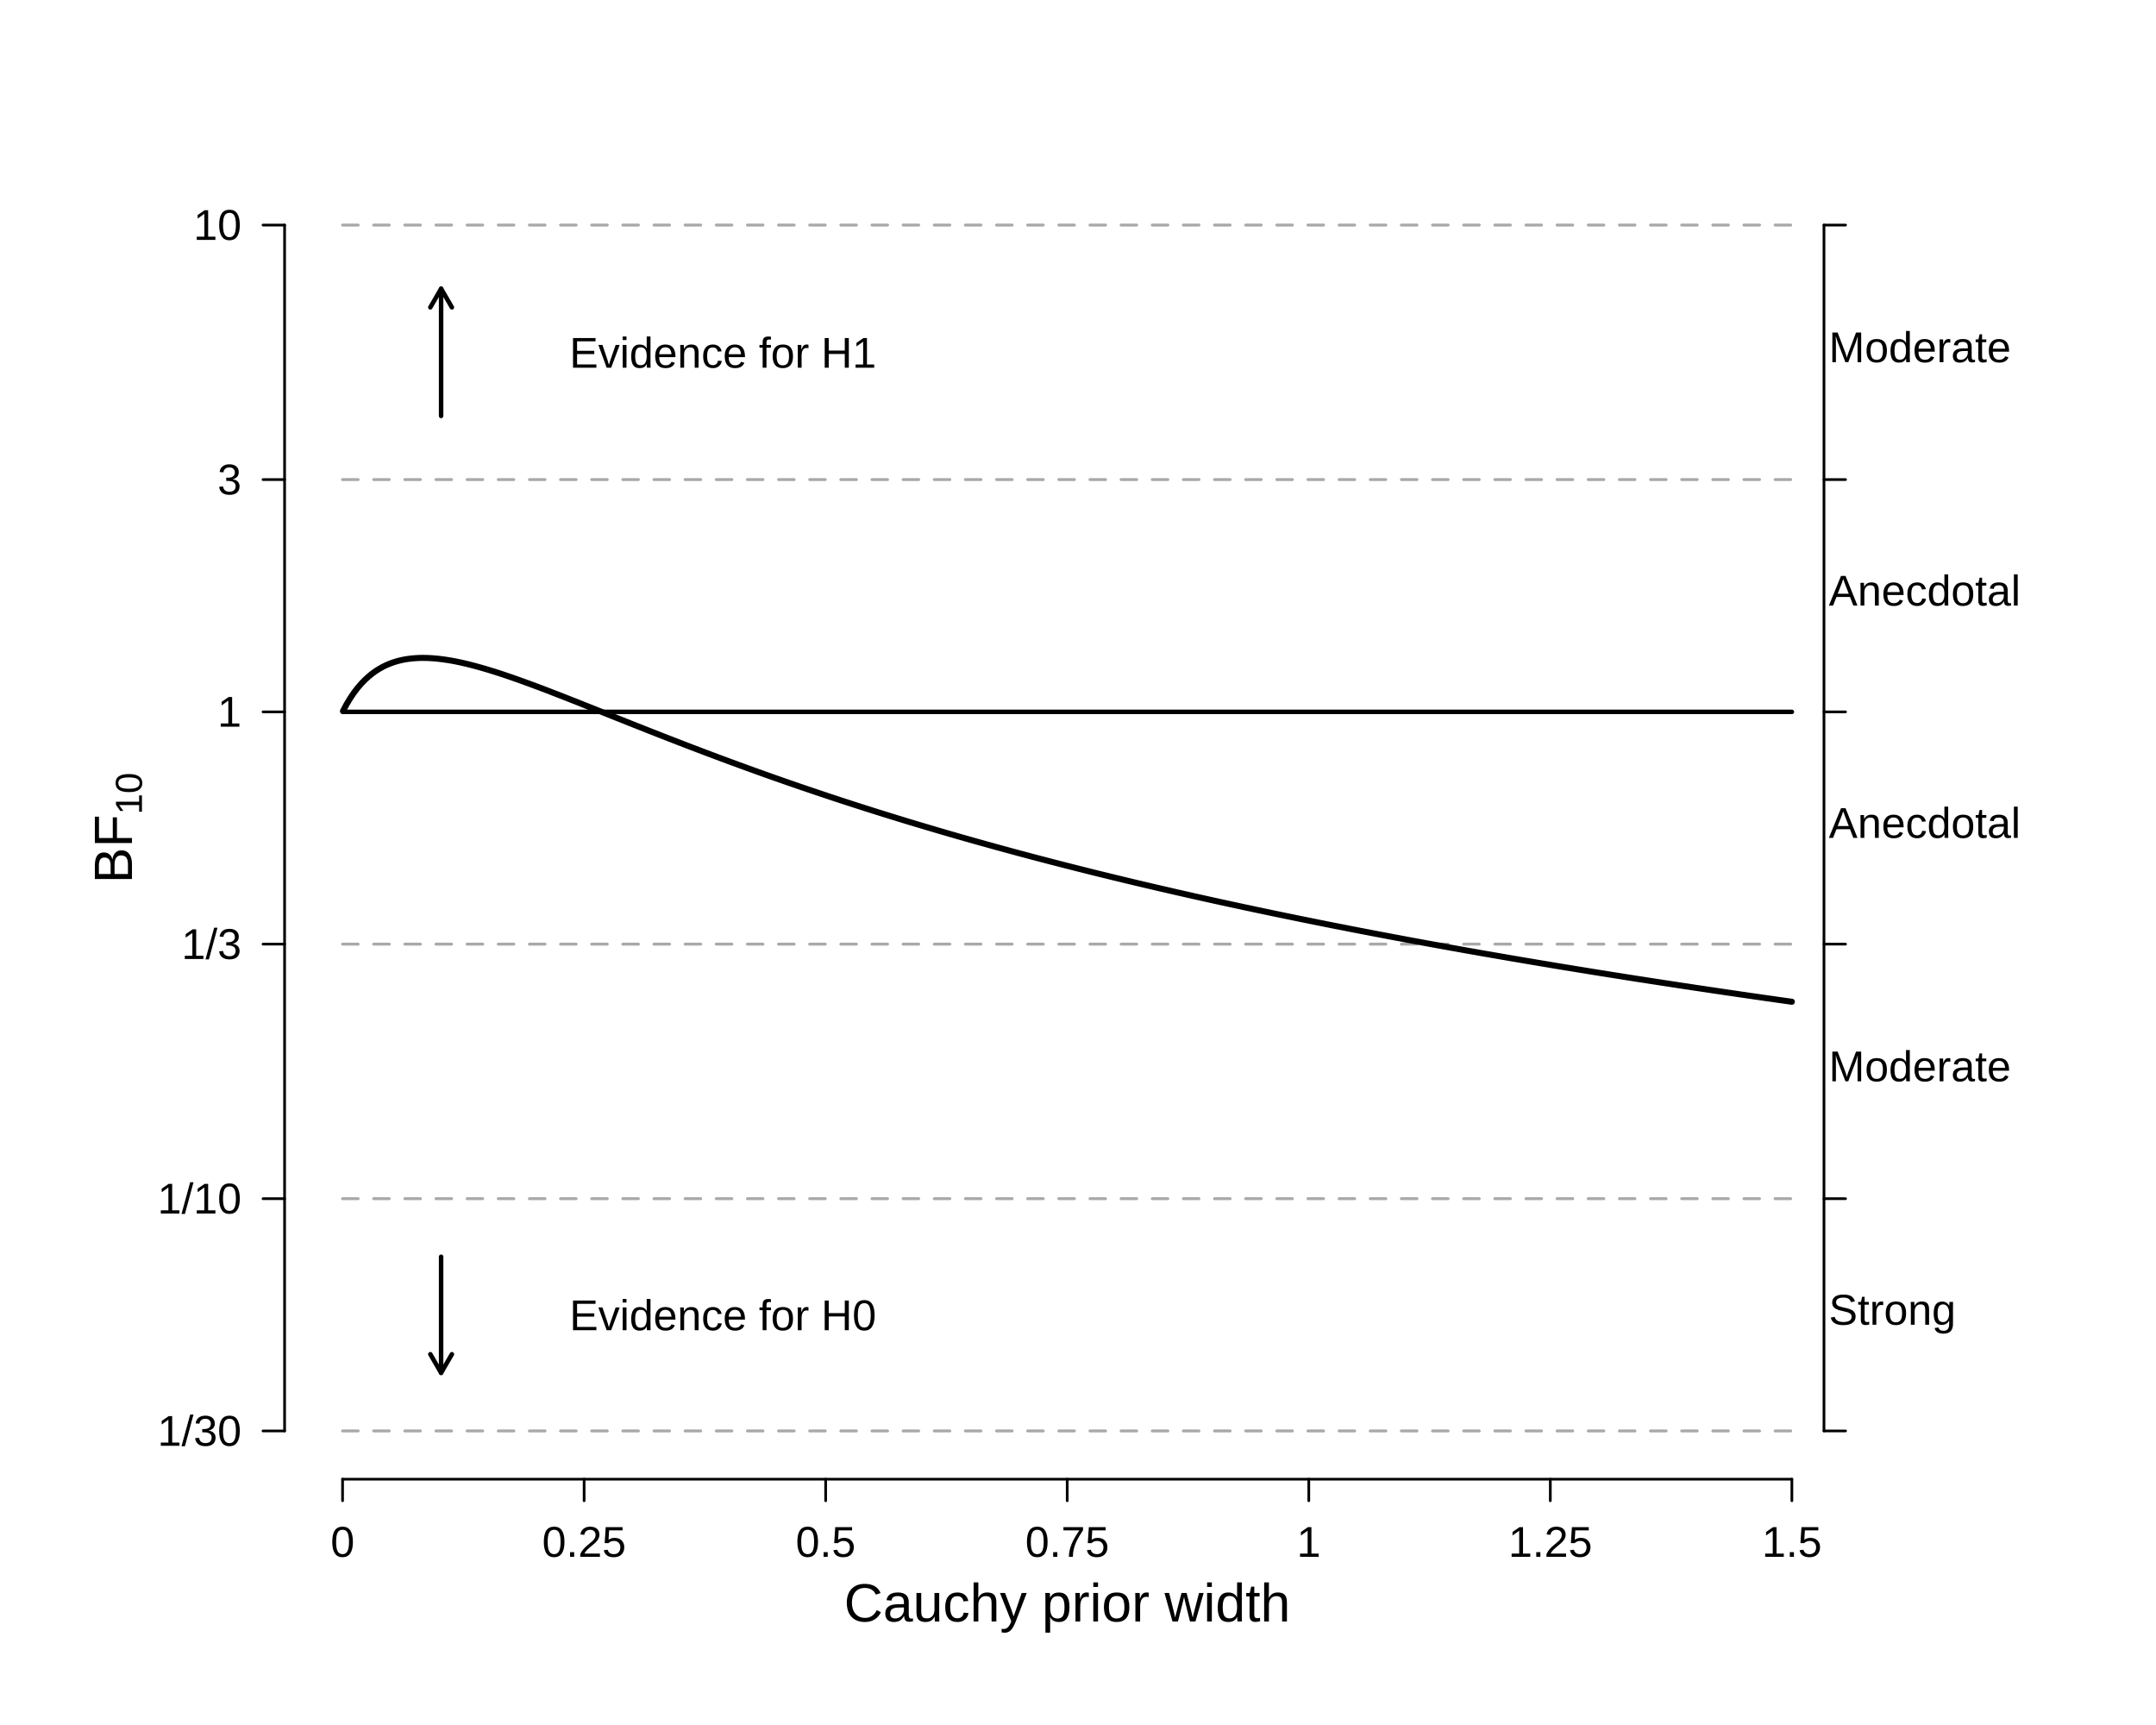
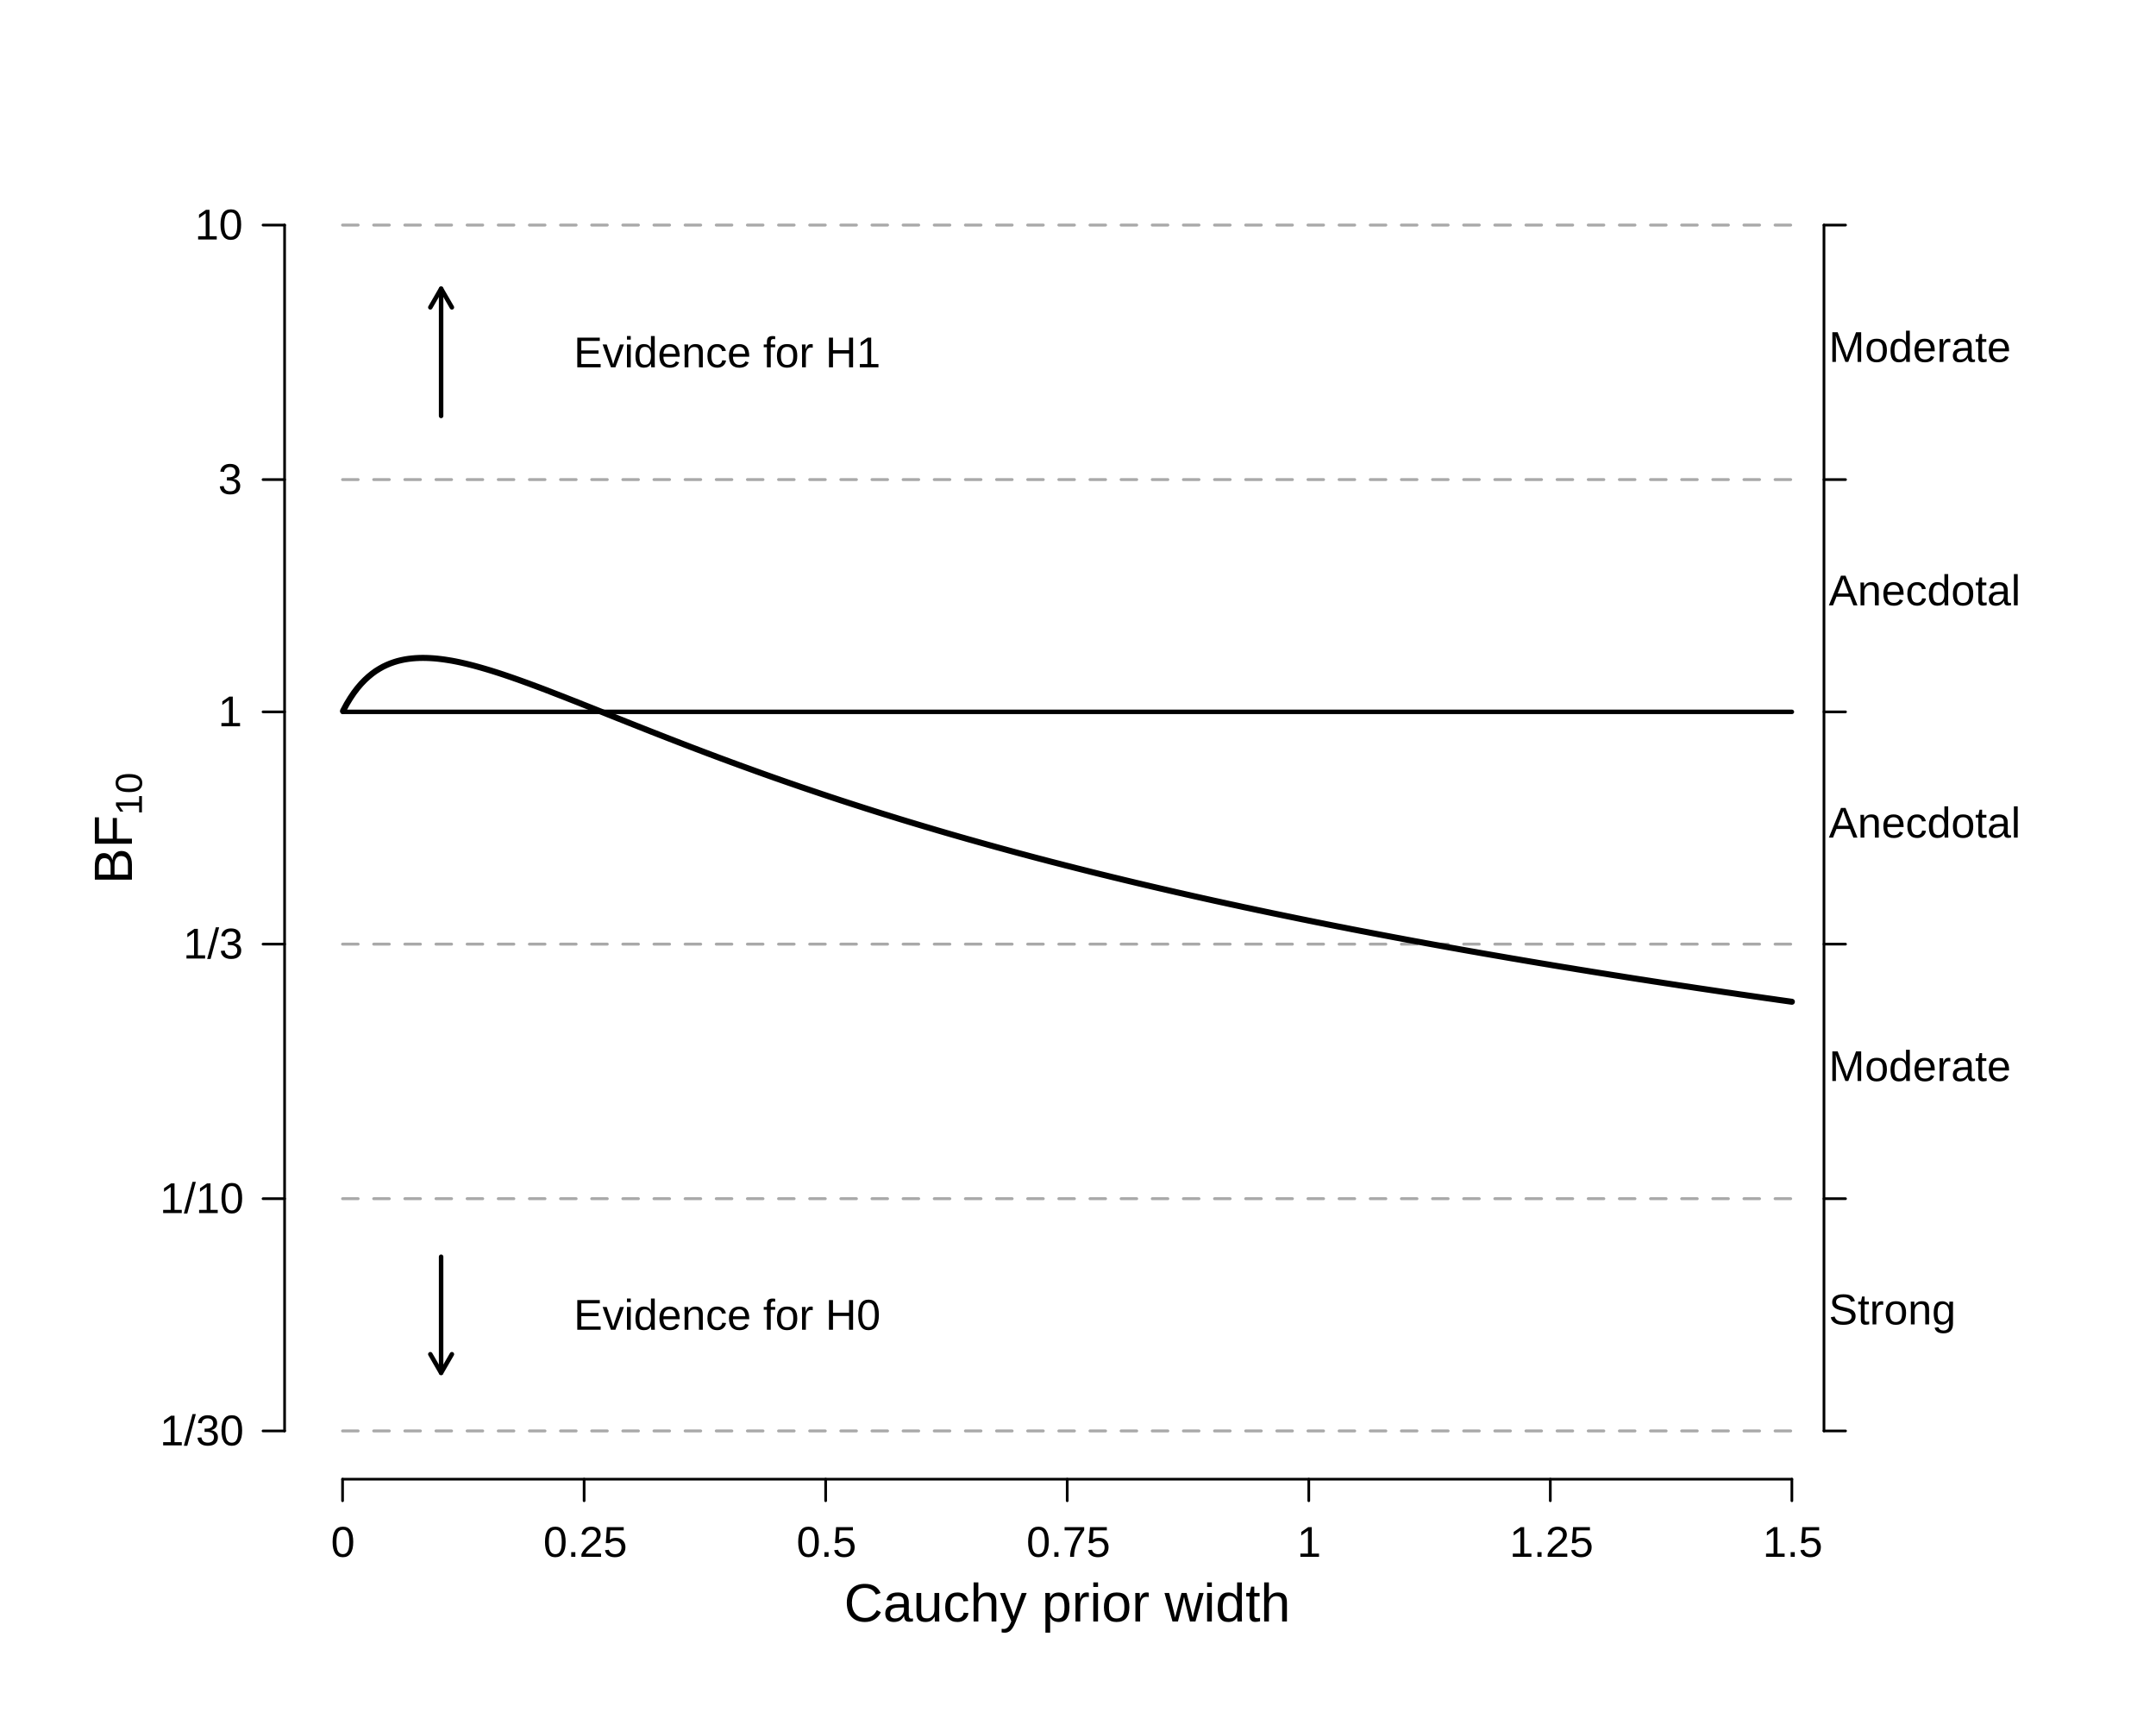
<svg xmlns="http://www.w3.org/2000/svg" viewBox="0 0 720.00 576.00">
  <defs>
    <style type="text/css">
    line, polyline, path, rect, circle {
      fill: none;
      stroke: #000000;
      stroke-linecap: round;
      stroke-linejoin: round;
      stroke-miterlimit: 10.00;
    }
  </style>
  </defs>
  <rect width="100%" height="100%" style="stroke: none; fill: #FFFFFF;" />
  <defs>
    <clipPath id="cpOTUuMDR8NjE3Ljc2fDQ5My45Mnw1OS4wNA==">
      <rect x="95.04" y="59.04" width="522.72" height="434.88" />
    </clipPath>
  </defs>
  <polyline points="114.40,477.81 598.40,477.81 " style="stroke-width: 0.98; stroke: #A9A9A9; stroke-dasharray: 5.20,5.20;" clip-path="url(#cpOTUuMDR8NjE3Ljc2fDQ5My45Mnw1OS4wNA==)" />
  <polyline points="114.40,400.26 598.40,400.26 " style="stroke-width: 0.98; stroke: #A9A9A9; stroke-dasharray: 5.20,5.20;" clip-path="url(#cpOTUuMDR8NjE3Ljc2fDQ5My45Mnw1OS4wNA==)" />
  <polyline points="114.40,315.26 598.40,315.26 " style="stroke-width: 0.98; stroke: #A9A9A9; stroke-dasharray: 5.20,5.20;" clip-path="url(#cpOTUuMDR8NjE3Ljc2fDQ5My45Mnw1OS4wNA==)" />
  <polyline points="114.40,237.70 598.40,237.70 " style="stroke-width: 0.98; stroke: #A9A9A9; stroke-dasharray: 5.20,5.20;" clip-path="url(#cpOTUuMDR8NjE3Ljc2fDQ5My45Mnw1OS4wNA==)" />
  <polyline points="114.40,160.14 598.40,160.14 " style="stroke-width: 0.98; stroke: #A9A9A9; stroke-dasharray: 5.20,5.20;" clip-path="url(#cpOTUuMDR8NjE3Ljc2fDQ5My45Mnw1OS4wNA==)" />
  <polyline points="114.40,75.15 598.40,75.15 " style="stroke-width: 0.98; stroke: #A9A9A9; stroke-dasharray: 5.20,5.20;" clip-path="url(#cpOTUuMDR8NjE3Ljc2fDQ5My45Mnw1OS4wNA==)" />
  <polyline points="114.40,237.70 598.40,237.70 " style="stroke-width: 1.50;" clip-path="url(#cpOTUuMDR8NjE3Ljc2fDQ5My45Mnw1OS4wNA==)" />
  <defs>
    <clipPath id="cpMHw3MjB8NTc2fDA=">
      <rect x="0.00" y="0.00" width="720.00" height="576.00" />
    </clipPath>
  </defs>
  <line x1="114.40" y1="493.92" x2="598.40" y2="493.92" style="stroke-width: 0.90;" clip-path="url(#cpMHw3MjB8NTc2fDA=)" />
  <line x1="114.40" y1="493.92" x2="114.40" y2="501.12" style="stroke-width: 0.90;" clip-path="url(#cpMHw3MjB8NTc2fDA=)" />
  <line x1="195.07" y1="493.92" x2="195.07" y2="501.12" style="stroke-width: 0.90;" clip-path="url(#cpMHw3MjB8NTc2fDA=)" />
  <line x1="275.73" y1="493.92" x2="275.73" y2="501.12" style="stroke-width: 0.90;" clip-path="url(#cpMHw3MjB8NTc2fDA=)" />
  <line x1="356.40" y1="493.92" x2="356.40" y2="501.12" style="stroke-width: 0.90;" clip-path="url(#cpMHw3MjB8NTc2fDA=)" />
  <line x1="437.07" y1="493.92" x2="437.07" y2="501.12" style="stroke-width: 0.90;" clip-path="url(#cpMHw3MjB8NTc2fDA=)" />
  <line x1="517.73" y1="493.92" x2="517.73" y2="501.12" style="stroke-width: 0.90;" clip-path="url(#cpMHw3MjB8NTc2fDA=)" />
  <line x1="598.40" y1="493.92" x2="598.40" y2="501.12" style="stroke-width: 0.90;" clip-path="url(#cpMHw3MjB8NTc2fDA=)" />
  <g clip-path="url(#cpMHw3MjB8NTc2fDA=)">
-     <text x="110.40" y="519.84" style="font-size: 14.40px; font-family: Liberation Sans;" textLength="8.01px" lengthAdjust="spacingAndGlyphs">0</text>
+     <text x="110.51" y="519.84" style="font-size: 14.40px; font-family: Liberation Sans;" textLength="7.79px" lengthAdjust="spacingAndGlyphs">0</text>
  </g>
  <g clip-path="url(#cpMHw3MjB8NTc2fDA=)">
-     <text x="181.05" y="519.84" style="font-size: 14.40px; font-family: Liberation Sans;" textLength="28.03px" lengthAdjust="spacingAndGlyphs">0.25</text>
+     <text x="181.44" y="519.84" style="font-size: 14.40px; font-family: Liberation Sans;" textLength="27.25px" lengthAdjust="spacingAndGlyphs">0.25</text>
  </g>
  <g clip-path="url(#cpMHw3MjB8NTc2fDA=)">
-     <text x="265.72" y="519.84" style="font-size: 14.40px; font-family: Liberation Sans;" textLength="20.02px" lengthAdjust="spacingAndGlyphs">0.5</text>
+     <text x="266.00" y="519.84" style="font-size: 14.40px; font-family: Liberation Sans;" textLength="19.46px" lengthAdjust="spacingAndGlyphs">0.5</text>
  </g>
  <g clip-path="url(#cpMHw3MjB8NTc2fDA=)">
-     <text x="342.39" y="519.84" style="font-size: 14.40px; font-family: Liberation Sans;" textLength="28.03px" lengthAdjust="spacingAndGlyphs">0.75</text>
+     <text x="342.78" y="519.84" style="font-size: 14.40px; font-family: Liberation Sans;" textLength="27.25px" lengthAdjust="spacingAndGlyphs">0.75</text>
  </g>
  <g clip-path="url(#cpMHw3MjB8NTc2fDA=)">
-     <text x="433.06" y="519.84" style="font-size: 14.40px; font-family: Liberation Sans;" textLength="8.01px" lengthAdjust="spacingAndGlyphs">1</text>
+     <text x="433.17" y="519.84" style="font-size: 14.40px; font-family: Liberation Sans;" textLength="7.79px" lengthAdjust="spacingAndGlyphs">1</text>
  </g>
  <g clip-path="url(#cpMHw3MjB8NTc2fDA=)">
-     <text x="503.72" y="519.84" style="font-size: 14.40px; font-family: Liberation Sans;" textLength="28.03px" lengthAdjust="spacingAndGlyphs">1.25</text>
+     <text x="504.11" y="519.84" style="font-size: 14.40px; font-family: Liberation Sans;" textLength="27.25px" lengthAdjust="spacingAndGlyphs">1.25</text>
  </g>
  <g clip-path="url(#cpMHw3MjB8NTc2fDA=)">
-     <text x="588.39" y="519.84" style="font-size: 14.40px; font-family: Liberation Sans;" textLength="20.02px" lengthAdjust="spacingAndGlyphs">1.5</text>
+     <text x="588.67" y="519.84" style="font-size: 14.40px; font-family: Liberation Sans;" textLength="19.46px" lengthAdjust="spacingAndGlyphs">1.5</text>
  </g>
  <line x1="95.04" y1="477.81" x2="95.04" y2="75.15" style="stroke-width: 0.90;" clip-path="url(#cpMHw3MjB8NTc2fDA=)" />
  <line x1="95.04" y1="477.81" x2="87.84" y2="477.81" style="stroke-width: 0.90;" clip-path="url(#cpMHw3MjB8NTc2fDA=)" />
  <line x1="95.04" y1="400.26" x2="87.84" y2="400.26" style="stroke-width: 0.90;" clip-path="url(#cpMHw3MjB8NTc2fDA=)" />
  <line x1="95.04" y1="315.26" x2="87.84" y2="315.26" style="stroke-width: 0.90;" clip-path="url(#cpMHw3MjB8NTc2fDA=)" />
  <line x1="95.04" y1="237.70" x2="87.84" y2="237.70" style="stroke-width: 0.90;" clip-path="url(#cpMHw3MjB8NTc2fDA=)" />
  <line x1="95.04" y1="160.14" x2="87.84" y2="160.14" style="stroke-width: 0.90;" clip-path="url(#cpMHw3MjB8NTc2fDA=)" />
  <line x1="95.04" y1="75.15" x2="87.84" y2="75.15" style="stroke-width: 0.90;" clip-path="url(#cpMHw3MjB8NTc2fDA=)" />
  <g clip-path="url(#cpMHw3MjB8NTc2fDA=)">
-     <text x="52.61" y="482.77" style="font-size: 14.40px; font-family: Liberation Sans;" textLength="28.03px" lengthAdjust="spacingAndGlyphs">1/30</text>
+     <text x="53.39" y="482.63" style="font-size: 14.40px; font-family: Liberation Sans;" textLength="27.25px" lengthAdjust="spacingAndGlyphs">1/30</text>
  </g>
  <g clip-path="url(#cpMHw3MjB8NTc2fDA=)">
-     <text x="52.61" y="405.21" style="font-size: 14.40px; font-family: Liberation Sans;" textLength="28.03px" lengthAdjust="spacingAndGlyphs">1/10</text>
+     <text x="53.39" y="405.07" style="font-size: 14.40px; font-family: Liberation Sans;" textLength="27.25px" lengthAdjust="spacingAndGlyphs">1/10</text>
  </g>
  <g clip-path="url(#cpMHw3MjB8NTc2fDA=)">
-     <text x="60.62" y="320.21" style="font-size: 14.40px; font-family: Liberation Sans;" textLength="20.02px" lengthAdjust="spacingAndGlyphs">1/3</text>
+     <text x="61.18" y="320.07" style="font-size: 14.40px; font-family: Liberation Sans;" textLength="19.46px" lengthAdjust="spacingAndGlyphs">1/3</text>
  </g>
  <g clip-path="url(#cpMHw3MjB8NTc2fDA=)">
-     <text x="72.63" y="242.65" style="font-size: 14.40px; font-family: Liberation Sans;" textLength="8.01px" lengthAdjust="spacingAndGlyphs">1</text>
+     <text x="72.85" y="242.51" style="font-size: 14.40px; font-family: Liberation Sans;" textLength="7.79px" lengthAdjust="spacingAndGlyphs">1</text>
  </g>
  <g clip-path="url(#cpMHw3MjB8NTc2fDA=)">
-     <text x="72.63" y="165.10" style="font-size: 14.40px; font-family: Liberation Sans;" textLength="8.01px" lengthAdjust="spacingAndGlyphs">3</text>
+     <text x="72.85" y="164.96" style="font-size: 14.40px; font-family: Liberation Sans;" textLength="7.79px" lengthAdjust="spacingAndGlyphs">3</text>
  </g>
  <g clip-path="url(#cpMHw3MjB8NTc2fDA=)">
-     <text x="64.62" y="80.10" style="font-size: 14.40px; font-family: Liberation Sans;" textLength="16.02px" lengthAdjust="spacingAndGlyphs">10</text>
+     <text x="65.07" y="79.96" style="font-size: 14.40px; font-family: Liberation Sans;" textLength="15.57px" lengthAdjust="spacingAndGlyphs">10</text>
  </g>
  <g clip-path="url(#cpMHw3MjB8NTc2fDA=)">
-     <text x="610.73" y="202.22" style="font-size: 14.40px; font-family: Liberation Sans;" textLength="64.05px" lengthAdjust="spacingAndGlyphs">Anecdotal</text>
+     <text x="610.73" y="202.13" style="font-size: 14.40px; font-family: Liberation Sans;" textLength="62.27px" lengthAdjust="spacingAndGlyphs">Anecdotal</text>
  </g>
  <g clip-path="url(#cpMHw3MjB8NTc2fDA=)">
-     <text x="610.73" y="120.95" style="font-size: 14.40px; font-family: Liberation Sans;" textLength="60.83px" lengthAdjust="spacingAndGlyphs">Moderate</text>
+     <text x="610.73" y="120.85" style="font-size: 14.40px; font-family: Liberation Sans;" textLength="59.14px" lengthAdjust="spacingAndGlyphs">Moderate</text>
  </g>
  <g clip-path="url(#cpMHw3MjB8NTc2fDA=)">
-     <text x="610.73" y="279.78" style="font-size: 14.40px; font-family: Liberation Sans;" textLength="64.05px" lengthAdjust="spacingAndGlyphs">Anecdotal</text>
+     <text x="610.73" y="279.69" style="font-size: 14.40px; font-family: Liberation Sans;" textLength="62.27px" lengthAdjust="spacingAndGlyphs">Anecdotal</text>
  </g>
  <g clip-path="url(#cpMHw3MjB8NTc2fDA=)">
-     <text x="610.73" y="361.06" style="font-size: 14.40px; font-family: Liberation Sans;" textLength="60.83px" lengthAdjust="spacingAndGlyphs">Moderate</text>
+     <text x="610.73" y="360.97" style="font-size: 14.40px; font-family: Liberation Sans;" textLength="59.14px" lengthAdjust="spacingAndGlyphs">Moderate</text>
  </g>
  <g clip-path="url(#cpMHw3MjB8NTc2fDA=)">
-     <text x="610.73" y="442.34" style="font-size: 14.40px; font-family: Liberation Sans;" textLength="42.43px" lengthAdjust="spacingAndGlyphs">Strong</text>
+     <text x="610.73" y="442.24" style="font-size: 14.40px; font-family: Liberation Sans;" textLength="41.25px" lengthAdjust="spacingAndGlyphs">Strong</text>
  </g>
  <line x1="609.12" y1="477.81" x2="609.12" y2="75.15" style="stroke-width: 0.90;" clip-path="url(#cpMHw3MjB8NTc2fDA=)" />
  <line x1="609.12" y1="477.81" x2="616.32" y2="477.81" style="stroke-width: 0.90;" clip-path="url(#cpMHw3MjB8NTc2fDA=)" />
  <line x1="609.12" y1="400.26" x2="616.32" y2="400.26" style="stroke-width: 0.90;" clip-path="url(#cpMHw3MjB8NTc2fDA=)" />
  <line x1="609.12" y1="315.26" x2="616.32" y2="315.26" style="stroke-width: 0.90;" clip-path="url(#cpMHw3MjB8NTc2fDA=)" />
  <line x1="609.12" y1="237.70" x2="616.32" y2="237.70" style="stroke-width: 0.90;" clip-path="url(#cpMHw3MjB8NTc2fDA=)" />
  <line x1="609.12" y1="160.14" x2="616.32" y2="160.14" style="stroke-width: 0.90;" clip-path="url(#cpMHw3MjB8NTc2fDA=)" />
  <line x1="609.12" y1="75.15" x2="616.32" y2="75.15" style="stroke-width: 0.90;" clip-path="url(#cpMHw3MjB8NTc2fDA=)" />
  <g clip-path="url(#cpMHw3MjB8NTc2fDA=)">
-     <text transform="translate(44.07,294.99) rotate(-90)" style="font-size: 18.00px; font-family: Liberation Sans;" textLength="12.01px" lengthAdjust="spacingAndGlyphs">B</text>
+     <text transform="translate(44.06,295.21) rotate(-90)" style="font-size: 18.00px; font-family: Liberation Sans;" textLength="12.01px" lengthAdjust="spacingAndGlyphs">B</text>
  </g>
  <g clip-path="url(#cpMHw3MjB8NTc2fDA=)">
-     <text transform="translate(44.07,282.98) rotate(-90)" style="font-size: 18.00px; font-family: Liberation Sans;" textLength="11.00px" lengthAdjust="spacingAndGlyphs">F</text>
+     <text transform="translate(44.06,283.20) rotate(-90)" style="font-size: 18.00px; font-family: Liberation Sans;" textLength="11.00px" lengthAdjust="spacingAndGlyphs">F</text>
  </g>
  <g clip-path="url(#cpMHw3MjB8NTc2fDA=)">
-     <text transform="translate(47.40,271.99) rotate(-90)" style="font-size: 12.60px; font-family: Liberation Sans;" textLength="7.01px" lengthAdjust="spacingAndGlyphs">1</text>
+     <text transform="translate(47.40,272.21) rotate(-90)" style="font-size: 12.60px; font-family: Liberation Sans;" textLength="7.23px" lengthAdjust="spacingAndGlyphs">1</text>
  </g>
  <g clip-path="url(#cpMHw3MjB8NTc2fDA=)">
-     <text transform="translate(47.40,264.98) rotate(-90)" style="font-size: 12.60px; font-family: Liberation Sans;" textLength="7.01px" lengthAdjust="spacingAndGlyphs">0</text>
+     <text transform="translate(47.40,264.98) rotate(-90)" style="font-size: 12.60px; font-family: Liberation Sans;" textLength="7.23px" lengthAdjust="spacingAndGlyphs">0</text>
  </g>
  <g clip-path="url(#cpMHw3MjB8NTc2fDA=)">
    <text x="281.87" y="541.44" style="font-size: 18.00px; font-family: Liberation Sans;" textLength="149.06px" lengthAdjust="spacingAndGlyphs">Cauchy prior width</text>
  </g>
  <line x1="147.31" y1="138.89" x2="147.31" y2="96.40" style="stroke-width: 1.50;" clip-path="url(#cpMHw3MjB8NTc2fDA=)" />
  <polyline points="150.91,102.63 147.31,96.40 143.71,102.63 " style="stroke-width: 1.50;" clip-path="url(#cpMHw3MjB8NTc2fDA=)" />
  <g clip-path="url(#cpMHw3MjB8NTc2fDA=)">
-     <text x="190.18" y="122.79" style="font-size: 14.40px; font-family: Liberation Sans;" textLength="102.45px" lengthAdjust="spacingAndGlyphs">Evidence for H1</text>
+     <text x="191.60" y="122.64" style="font-size: 14.40px; font-family: Liberation Sans;" textLength="99.61px" lengthAdjust="spacingAndGlyphs">Evidence for H1</text>
  </g>
  <line x1="147.31" y1="419.64" x2="147.31" y2="458.42" style="stroke-width: 1.50;" clip-path="url(#cpMHw3MjB8NTc2fDA=)" />
  <polyline points="143.71,452.19 147.31,458.42 150.91,452.19 " style="stroke-width: 1.50;" clip-path="url(#cpMHw3MjB8NTc2fDA=)" />
  <g clip-path="url(#cpMHw3MjB8NTc2fDA=)">
-     <text x="190.18" y="444.18" style="font-size: 14.40px; font-family: Liberation Sans;" textLength="102.45px" lengthAdjust="spacingAndGlyphs">Evidence for H0</text>
+     <text x="191.60" y="444.03" style="font-size: 14.40px; font-family: Liberation Sans;" textLength="99.61px" lengthAdjust="spacingAndGlyphs">Evidence for H0</text>
  </g>
  <polyline points="114.56,237.38 115.77,235.11 116.99,233.10 118.20,231.31 119.41,229.72 120.62,228.31 121.84,227.05 123.05,225.94 124.26,224.95 125.47,224.07 126.69,223.31 127.90,222.63 129.11,222.05 130.33,221.54 131.54,221.11 132.75,220.74 133.96,220.44 135.18,220.19 136.39,220.00 137.60,219.86 138.81,219.76 140.03,219.70 141.24,219.68 142.45,219.70 143.66,219.75 144.88,219.83 146.09,219.94 147.30,220.08 148.51,220.24 149.73,220.43 150.94,220.63 152.15,220.86 153.37,221.11 154.58,221.38 155.79,221.66 157.00,221.96 158.22,222.27 159.43,222.60 160.64,222.94 161.85,223.29 163.07,223.65 164.28,224.02 165.49,224.40 166.70,224.79 167.92,225.19 169.13,225.60 170.34,226.01 171.55,226.43 172.77,226.86 173.98,227.29 175.19,227.73 176.41,228.17 177.62,228.62 178.83,229.07 180.04,229.52 181.26,229.98 182.47,230.44 183.68,230.91 184.89,231.38 186.11,231.85 187.32,232.32 188.53,232.79 189.74,233.27 190.96,233.75 192.17,234.22 193.38,234.70 194.59,235.19 195.81,235.67 197.02,236.15 198.23,236.63 199.45,237.12 200.66,237.60 201.87,238.08 203.08,238.57 204.30,239.05 205.51,239.54 206.72,240.02 207.93,240.50 209.15,240.99 210.36,241.47 211.57,241.95 212.78,242.43 214.00,242.91 215.21,243.39 216.42,243.87 217.63,244.35 218.85,244.82 220.06,245.30 221.27,245.77 222.49,246.25 223.70,246.72 224.91,247.19 226.12,247.66 227.34,248.13 228.55,248.60 229.76,249.06 230.97,249.53 232.19,249.99 233.40,250.45 234.61,250.91 235.82,251.37 237.04,251.83 238.25,252.28 239.46,252.74 240.67,253.19 241.89,253.64 243.10,254.09 244.31,254.54 245.53,254.98 246.74,255.43 247.95,255.87 249.16,256.31 250.38,256.75 251.59,257.19 252.80,257.63 254.01,258.06 255.23,258.50 256.44,258.93 257.65,259.36 258.86,259.79 260.08,260.21 261.29,260.64 262.50,261.06 263.71,261.48 264.93,261.90 266.14,262.32 267.35,262.74 268.57,263.15 269.78,263.56 270.99,263.97 272.20,264.38 273.42,264.79 274.63,265.20 275.84,265.60 277.05,266.01 278.27,266.41 279.48,266.81 280.69,267.21 281.90,267.60 283.12,268.00 284.33,268.39 285.54,268.78 286.75,269.17 287.97,269.56 289.18,269.95 290.39,270.33 291.61,270.72 292.82,271.10 294.03,271.48 295.24,271.86 296.46,272.23 297.67,272.61 298.88,272.98 300.09,273.36 301.31,273.73 302.52,274.10 303.73,274.47 304.94,274.83 306.16,275.20 307.37,275.56 308.58,275.92 309.79,276.28 311.01,276.64 312.22,277.00 313.43,277.36 314.64,277.71 315.86,278.07 317.07,278.42 318.28,278.77 319.50,279.12 320.71,279.47 321.92,279.81 323.13,280.16 324.35,280.50 325.56,280.84 326.77,281.18 327.98,281.52 329.20,281.86 330.41,282.20 331.62,282.53 332.83,282.87 334.05,283.20 335.26,283.53 336.47,283.86 337.68,284.19 338.90,284.52 340.11,284.85 341.32,285.17 342.54,285.49 343.75,285.82 344.96,286.14 346.17,286.46 347.39,286.78 348.60,287.09 349.81,287.41 351.02,287.73 352.24,288.04 353.45,288.35 354.66,288.66 355.87,288.98 357.09,289.28 358.30,289.59 359.51,289.90 360.72,290.20 361.94,290.51 363.15,290.81 364.36,291.12 365.58,291.42 366.79,291.72 368.00,292.02 369.21,292.31 370.43,292.61 371.64,292.91 372.85,293.20 374.06,293.49 375.28,293.79 376.49,294.08 377.70,294.37 378.91,294.66 380.13,294.95 381.34,295.23 382.55,295.52 383.76,295.80 384.98,296.09 386.19,296.37 387.40,296.65 388.62,296.93 389.83,297.21 391.04,297.49 392.25,297.77 393.47,298.05 394.68,298.32 395.89,298.60 397.10,298.87 398.32,299.15 399.53,299.42 400.74,299.69 401.95,299.96 403.17,300.23 404.38,300.50 405.59,300.77 406.80,301.03 408.02,301.30 409.23,301.56 410.44,301.83 411.66,302.09 412.87,302.35 414.08,302.61 415.29,302.88 416.51,303.13 417.72,303.39 418.93,303.65 420.14,303.91 421.36,304.16 422.57,304.42 423.78,304.67 424.99,304.93 426.21,305.18 427.42,305.43 428.63,305.68 429.84,305.93 431.06,306.18 432.27,306.43 433.48,306.68 434.70,306.93 435.91,307.17 437.12,307.42 438.33,307.66 439.55,307.91 440.76,308.15 441.97,308.39 443.18,308.64 444.40,308.88 445.61,309.12 446.82,309.36 448.03,309.59 449.25,309.83 450.46,310.07 451.67,310.31 452.88,310.54 454.10,310.78 455.31,311.01 456.52,311.24 457.74,311.48 458.95,311.71 460.16,311.94 461.37,312.17 462.59,312.40 463.80,312.63 465.01,312.86 466.22,313.09 467.44,313.31 468.65,313.54 469.86,313.77 471.07,313.99 472.29,314.22 473.50,314.44 474.71,314.66 475.92,314.89 477.14,315.11 478.35,315.33 479.56,315.55 480.78,315.77 481.99,315.99 483.20,316.21 484.41,316.43 485.63,316.64 486.84,316.86 488.05,317.08 489.26,317.29 490.48,317.51 491.69,317.72 492.90,317.93 494.11,318.15 495.33,318.36 496.54,318.57 497.75,318.78 498.96,318.99 500.18,319.20 501.39,319.41 502.60,319.62 503.81,319.83 505.03,320.04 506.24,320.24 507.45,320.45 508.67,320.66 509.88,320.86 511.09,321.07 512.30,321.27 513.52,321.48 514.73,321.68 515.94,321.88 517.15,322.08 518.37,322.29 519.58,322.49 520.79,322.69 522.00,322.89 523.22,323.09 524.43,323.28 525.64,323.48 526.85,323.68 528.07,323.88 529.28,324.07 530.49,324.27 531.71,324.47 532.92,324.66 534.13,324.86 535.34,325.05 536.56,325.24 537.77,325.44 538.98,325.63 540.19,325.82 541.41,326.01 542.62,326.21 543.83,326.40 545.04,326.59 546.26,326.78 547.47,326.97 548.68,327.15 549.89,327.34 551.11,327.53 552.32,327.72 553.53,327.90 554.75,328.09 555.96,328.28 557.17,328.46 558.38,328.65 559.60,328.83 560.81,329.02 562.02,329.20 563.23,329.38 564.45,329.56 565.66,329.75 566.87,329.93 568.08,330.11 569.30,330.29 570.51,330.47 571.72,330.65 572.93,330.83 574.15,331.01 575.36,331.19 576.57,331.37 577.79,331.54 579.00,331.72 580.21,331.90 581.42,332.08 582.64,332.25 583.85,332.43 585.06,332.60 586.27,332.78 587.49,332.95 588.70,333.13 589.91,333.30 591.12,333.47 592.34,333.64 593.55,333.82 594.76,333.99 595.97,334.16 597.19,334.33 598.40,334.50 " style="stroke-width: 2.02;" clip-path="url(#cpMHw3MjB8NTc2fDA=)" />
</svg>
